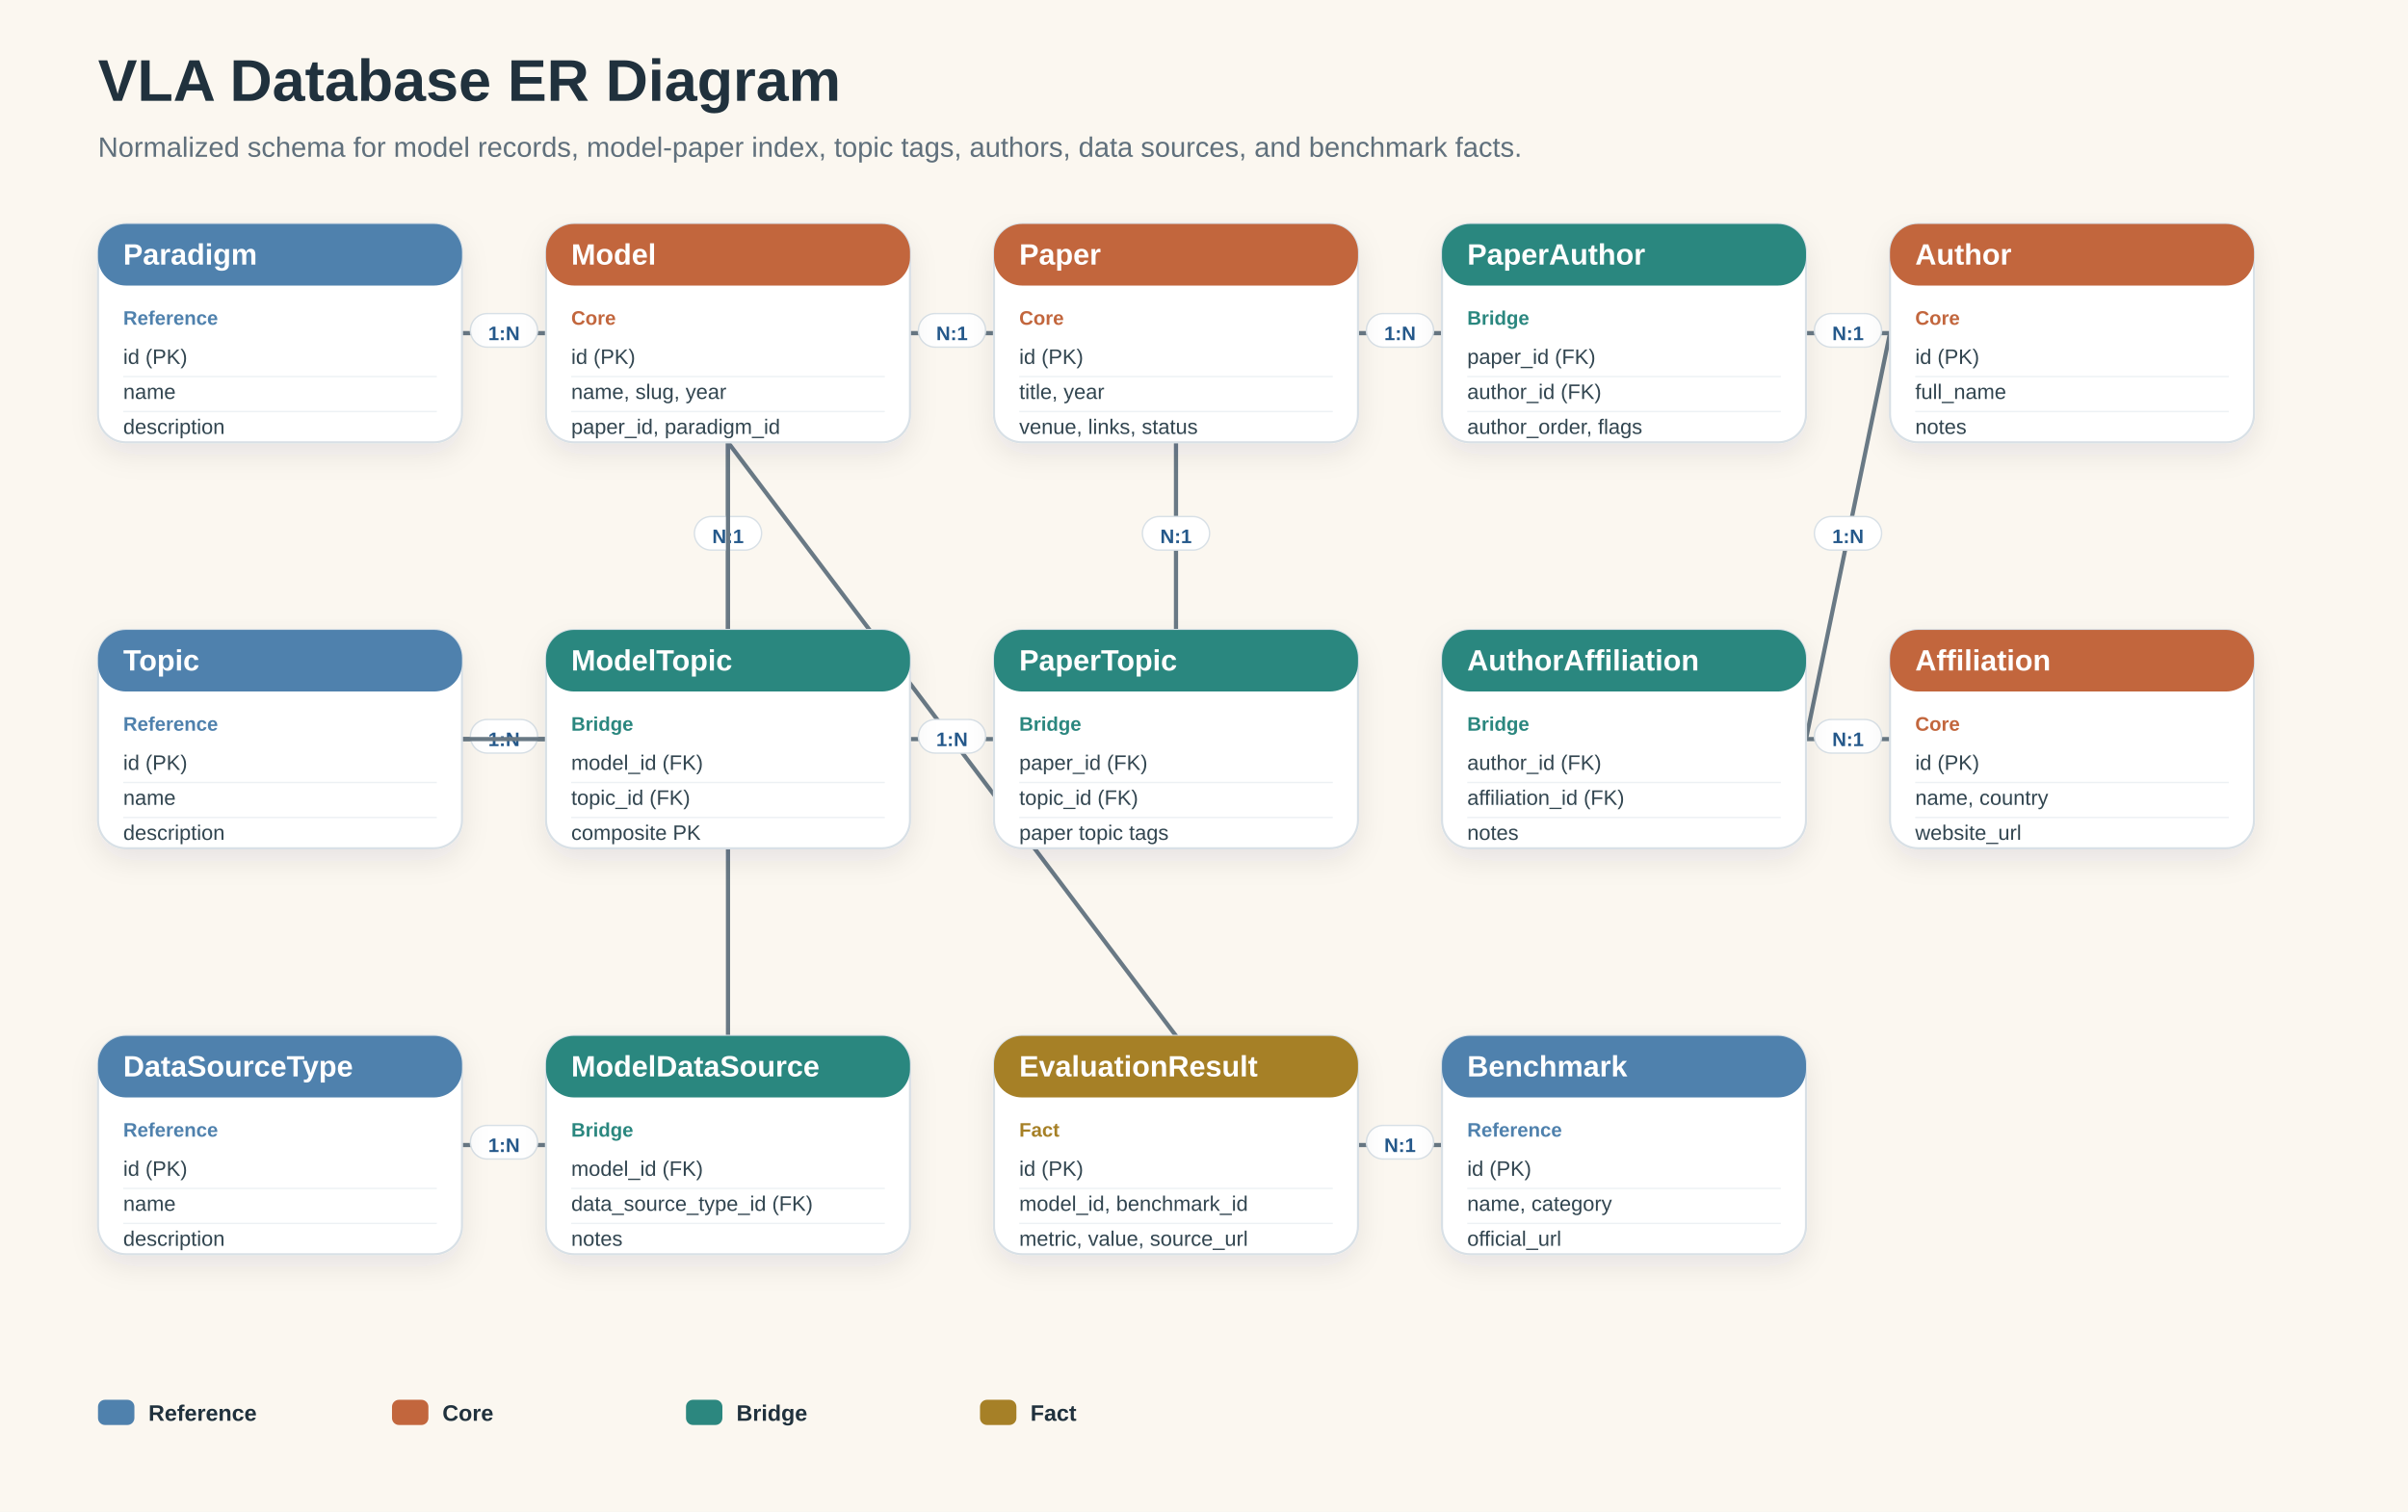
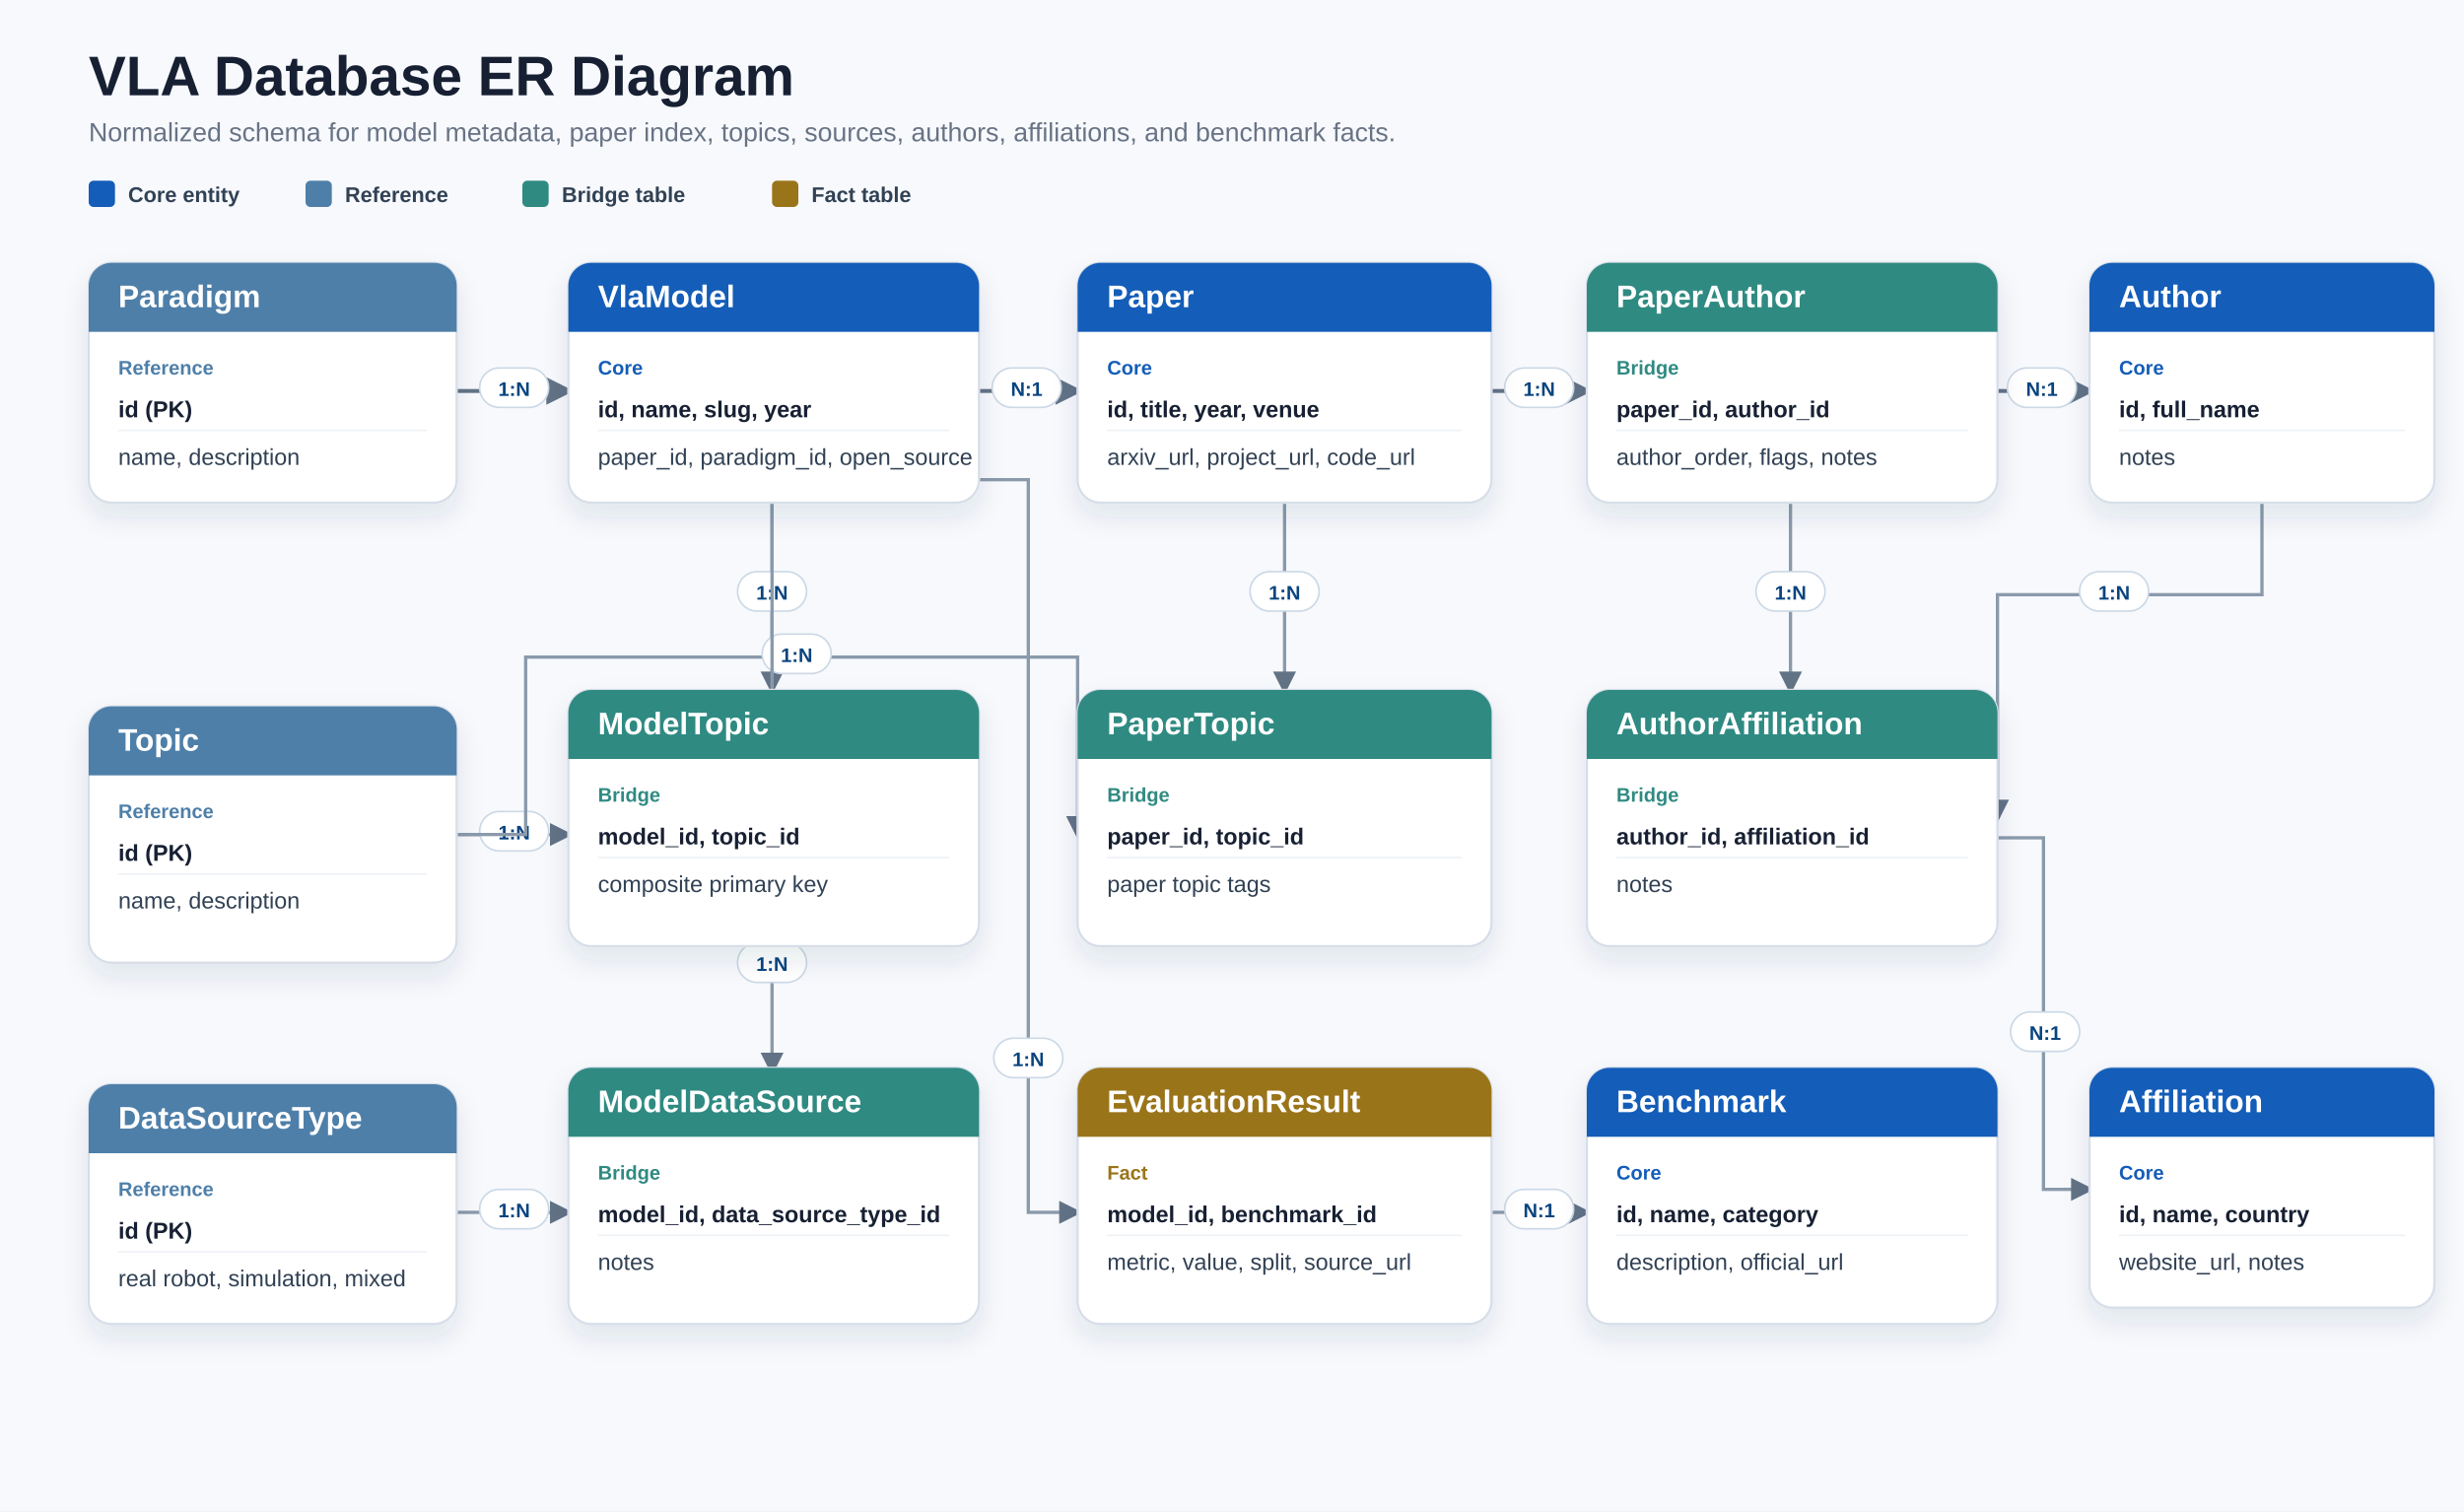
- <svg xmlns="http://www.w3.org/2000/svg" viewBox="0 0 1720 1080" role="img" aria-labelledby="title desc">
+ <svg xmlns="http://www.w3.org/2000/svg" viewBox="0 0 1500 920" role="img" aria-labelledby="title desc">
  <defs>
-     <filter id="shadow" x="-10%" y="-10%" width="130%" height="130%">
-       <feDropShadow dx="0" dy="8" stdDeviation="10" flood-color="#202b33" flood-opacity="0.08" />
+     <filter id="cardShadow" x="-12%" y="-12%" width="124%" height="132%">
+       <feDropShadow dx="0" dy="8" stdDeviation="8" flood-color="#24324e" flood-opacity="0.10" />
    </filter>
+     <marker id="arrow" viewBox="0 0 10 10" refX="8" refY="5" markerWidth="7" markerHeight="7" orient="auto-start-reverse">
+       <path d="M 0 0 L 10 5 L 0 10 z" fill="#627386" />
+     </marker>
+     <style>
+       .bg { fill: #f7f9fc; }
+       .title { font: 800 34px "Segoe UI", Arial, sans-serif; fill: #172033; }
+       .subtitle { font: 16px "Segoe UI", Arial, sans-serif; fill: #687385; }
+       .card { fill: #fff; stroke: #d7dee8; stroke-width: 1.4; filter: url(#cardShadow); }
+       .header-core { fill: #145db8; }
+       .header-ref { fill: #4e7fa9; }
+       .header-bridge { fill: #2f8a82; }
+       .header-fact { fill: #9a7419; }
+       .card-title { font: 800 19px "Segoe UI", Arial, sans-serif; fill: #fff; }
+       .card-role { font: 800 12px "Segoe UI", Arial, sans-serif; text-transform: uppercase; }
+       .role-core { fill: #145db8; }
+       .role-ref { fill: #4e7fa9; }
+       .role-bridge { fill: #2f8a82; }
+       .role-fact { fill: #9a7419; }
+       .field { font: 14px "Segoe UI", Arial, sans-serif; fill: #314154; }
+       .field-strong { font: 700 14px "Segoe UI", Arial, sans-serif; fill: #172033; }
+       .rule { stroke: #edf1f5; stroke-width: 1; }
+       .rel { fill: none; stroke: #627386; stroke-width: 2.4; marker-end: url(#arrow); }
+       .rel-soft { fill: none; stroke: #8a9aab; stroke-width: 2; marker-end: url(#arrow); }
+       .chip { fill: #fff; stroke: #cbd8e6; stroke-width: 1; }
+       .chip-text { font: 800 12px "Segoe UI", Arial, sans-serif; fill: #08447f; }
+       .legend-text { font: 700 13px "Segoe UI", Arial, sans-serif; fill: #314154; }
+     </style>
  </defs>
-   <rect width="1720" height="1080" fill="#fbf7f0" />
-   <text x="70" y="72" font-family="Segoe UI, Arial, sans-serif" font-size="42" font-weight="800" fill="#20313d">VLA Database ER Diagram</text>
-   <text x="70" y="112" font-family="Segoe UI, Arial, sans-serif" font-size="20" fill="#60707c">Normalized schema for model records, model-paper index, topic tags, authors, data sources, and benchmark facts.</text>
-   <path d="M330,238 L390,238" fill="none" stroke="#697985" stroke-width="3" stroke-linecap="round" />
-   <rect x="336" y="224" width="48" height="24" rx="12" fill="#ffffff" stroke="#d8e0e6" />
-   <text x="360" y="243" text-anchor="middle" font-family="Segoe UI, Arial, sans-serif" font-size="14" font-weight="800" fill="#24588a">1:N</text>
-   <path d="M650,238 L710,238" fill="none" stroke="#697985" stroke-width="3" stroke-linecap="round" />
-   <rect x="656" y="224" width="48" height="24" rx="12" fill="#ffffff" stroke="#d8e0e6" />
-   <text x="680" y="243" text-anchor="middle" font-family="Segoe UI, Arial, sans-serif" font-size="14" font-weight="800" fill="#24588a">N:1</text>
-   <path d="M970,238 L1030,238" fill="none" stroke="#697985" stroke-width="3" stroke-linecap="round" />
-   <rect x="976" y="224" width="48" height="24" rx="12" fill="#ffffff" stroke="#d8e0e6" />
-   <text x="1000" y="243" text-anchor="middle" font-family="Segoe UI, Arial, sans-serif" font-size="14" font-weight="800" fill="#24588a">1:N</text>
-   <path d="M1290,238 L1350,238" fill="none" stroke="#697985" stroke-width="3" stroke-linecap="round" />
-   <rect x="1296" y="224" width="48" height="24" rx="12" fill="#ffffff" stroke="#d8e0e6" />
-   <text x="1320" y="243" text-anchor="middle" font-family="Segoe UI, Arial, sans-serif" font-size="14" font-weight="800" fill="#24588a">N:1</text>
-   <path d="M1350,238 L1290,528" fill="none" stroke="#697985" stroke-width="3" stroke-linecap="round" />
-   <rect x="1296" y="369" width="48" height="24" rx="12" fill="#ffffff" stroke="#d8e0e6" />
-   <text x="1320" y="388" text-anchor="middle" font-family="Segoe UI, Arial, sans-serif" font-size="14" font-weight="800" fill="#24588a">1:N</text>
-   <path d="M1290,528 L1350,528" fill="none" stroke="#697985" stroke-width="3" stroke-linecap="round" />
-   <rect x="1296" y="514" width="48" height="24" rx="12" fill="#ffffff" stroke="#d8e0e6" />
-   <text x="1320" y="533" text-anchor="middle" font-family="Segoe UI, Arial, sans-serif" font-size="14" font-weight="800" fill="#24588a">N:1</text>
-   <path d="M330,528 L390,528" fill="none" stroke="#697985" stroke-width="3" stroke-linecap="round" />
-   <rect x="336" y="514" width="48" height="24" rx="12" fill="#ffffff" stroke="#d8e0e6" />
-   <text x="360" y="533" text-anchor="middle" font-family="Segoe UI, Arial, sans-serif" font-size="14" font-weight="800" fill="#24588a">1:N</text>
-   <path d="M520,450 L520,316" fill="none" stroke="#697985" stroke-width="3" stroke-linecap="round" />
-   <rect x="496" y="369" width="48" height="24" rx="12" fill="#ffffff" stroke="#d8e0e6" />
-   <text x="520" y="388" text-anchor="middle" font-family="Segoe UI, Arial, sans-serif" font-size="14" font-weight="800" fill="#24588a">N:1</text>
-   <path d="M330,528 L710,528" fill="none" stroke="#697985" stroke-width="3" stroke-linecap="round" />
-   <rect x="496" y="514" width="48" height="24" rx="12" fill="#ffffff" stroke="#d8e0e6" />
-   <text x="520" y="533" text-anchor="middle" font-family="Segoe UI, Arial, sans-serif" font-size="14" font-weight="800" fill="#24588a">1:N</text>
-   <path d="M840,450 L840,316" fill="none" stroke="#697985" stroke-width="3" stroke-linecap="round" />
-   <rect x="816" y="369" width="48" height="24" rx="12" fill="#ffffff" stroke="#d8e0e6" />
-   <text x="840" y="388" text-anchor="middle" font-family="Segoe UI, Arial, sans-serif" font-size="14" font-weight="800" fill="#24588a">N:1</text>
-   <path d="M330,818 L390,818" fill="none" stroke="#697985" stroke-width="3" stroke-linecap="round" />
-   <rect x="336" y="804" width="48" height="24" rx="12" fill="#ffffff" stroke="#d8e0e6" />
-   <text x="360" y="823" text-anchor="middle" font-family="Segoe UI, Arial, sans-serif" font-size="14" font-weight="800" fill="#24588a">1:N</text>
-   <path d="M520,740 L520,316" fill="none" stroke="#697985" stroke-width="3" stroke-linecap="round" />
-   <rect x="496" y="514" width="48" height="24" rx="12" fill="#ffffff" stroke="#d8e0e6" />
-   <text x="520" y="533" text-anchor="middle" font-family="Segoe UI, Arial, sans-serif" font-size="14" font-weight="800" fill="#24588a">N:1</text>
-   <path d="M520,316 L840,740" fill="none" stroke="#697985" stroke-width="3" stroke-linecap="round" />
-   <rect x="656" y="514" width="48" height="24" rx="12" fill="#ffffff" stroke="#d8e0e6" />
-   <text x="680" y="533" text-anchor="middle" font-family="Segoe UI, Arial, sans-serif" font-size="14" font-weight="800" fill="#24588a">1:N</text>
-   <path d="M970,818 L1030,818" fill="none" stroke="#697985" stroke-width="3" stroke-linecap="round" />
-   <rect x="976" y="804" width="48" height="24" rx="12" fill="#ffffff" stroke="#d8e0e6" />
-   <text x="1000" y="823" text-anchor="middle" font-family="Segoe UI, Arial, sans-serif" font-size="14" font-weight="800" fill="#24588a">N:1</text>
-   <g filter="url(#shadow)">
-     <rect x="70" y="160" width="260" height="156" rx="20" fill="#ffffff" stroke="#d8e0e6" stroke-width="1.5" />
-     <rect x="70" y="160" width="260" height="44" rx="20" fill="#4f81ad" />
-     <text x="88" y="189" font-family="Segoe UI, Arial, sans-serif" font-size="21" font-weight="800" fill="#ffffff">Paradigm</text>
-     <text x="88" y="232" font-family="Segoe UI, Arial, sans-serif" font-size="14" font-weight="800" fill="#4f81ad">Reference</text>
-     <text x="88" y="260" font-family="Segoe UI, Arial, sans-serif" font-size="15" fill="#314550">id (PK)</text>
-     <line x1="88" y1="269" x2="312" y2="269" stroke="#edf1f4" />
-     <text x="88" y="285" font-family="Segoe UI, Arial, sans-serif" font-size="15" fill="#314550">name</text>
-     <line x1="88" y1="294" x2="312" y2="294" stroke="#edf1f4" />
-     <text x="88" y="310" font-family="Segoe UI, Arial, sans-serif" font-size="15" fill="#314550">description</text>
-   </g>
-   <g filter="url(#shadow)">
-     <rect x="390" y="160" width="260" height="156" rx="20" fill="#ffffff" stroke="#d8e0e6" stroke-width="1.5" />
-     <rect x="390" y="160" width="260" height="44" rx="20" fill="#c2663d" />
-     <text x="408" y="189" font-family="Segoe UI, Arial, sans-serif" font-size="21" font-weight="800" fill="#ffffff">Model</text>
-     <text x="408" y="232" font-family="Segoe UI, Arial, sans-serif" font-size="14" font-weight="800" fill="#c2663d">Core</text>
-     <text x="408" y="260" font-family="Segoe UI, Arial, sans-serif" font-size="15" fill="#314550">id (PK)</text>
-     <line x1="408" y1="269" x2="632" y2="269" stroke="#edf1f4" />
-     <text x="408" y="285" font-family="Segoe UI, Arial, sans-serif" font-size="15" fill="#314550">name, slug, year</text>
-     <line x1="408" y1="294" x2="632" y2="294" stroke="#edf1f4" />
-     <text x="408" y="310" font-family="Segoe UI, Arial, sans-serif" font-size="15" fill="#314550">paper_id, paradigm_id</text>
-   </g>
-   <g filter="url(#shadow)">
-     <rect x="710" y="160" width="260" height="156" rx="20" fill="#ffffff" stroke="#d8e0e6" stroke-width="1.5" />
-     <rect x="710" y="160" width="260" height="44" rx="20" fill="#c2663d" />
-     <text x="728" y="189" font-family="Segoe UI, Arial, sans-serif" font-size="21" font-weight="800" fill="#ffffff">Paper</text>
-     <text x="728" y="232" font-family="Segoe UI, Arial, sans-serif" font-size="14" font-weight="800" fill="#c2663d">Core</text>
-     <text x="728" y="260" font-family="Segoe UI, Arial, sans-serif" font-size="15" fill="#314550">id (PK)</text>
-     <line x1="728" y1="269" x2="952" y2="269" stroke="#edf1f4" />
-     <text x="728" y="285" font-family="Segoe UI, Arial, sans-serif" font-size="15" fill="#314550">title, year</text>
-     <line x1="728" y1="294" x2="952" y2="294" stroke="#edf1f4" />
-     <text x="728" y="310" font-family="Segoe UI, Arial, sans-serif" font-size="15" fill="#314550">venue, links, status</text>
-   </g>
-   <g filter="url(#shadow)">
-     <rect x="1030" y="160" width="260" height="156" rx="20" fill="#ffffff" stroke="#d8e0e6" stroke-width="1.5" />
-     <rect x="1030" y="160" width="260" height="44" rx="20" fill="#2c877f" />
-     <text x="1048" y="189" font-family="Segoe UI, Arial, sans-serif" font-size="21" font-weight="800" fill="#ffffff">PaperAuthor</text>
-     <text x="1048" y="232" font-family="Segoe UI, Arial, sans-serif" font-size="14" font-weight="800" fill="#2c877f">Bridge</text>
-     <text x="1048" y="260" font-family="Segoe UI, Arial, sans-serif" font-size="15" fill="#314550">paper_id (FK)</text>
-     <line x1="1048" y1="269" x2="1272" y2="269" stroke="#edf1f4" />
-     <text x="1048" y="285" font-family="Segoe UI, Arial, sans-serif" font-size="15" fill="#314550">author_id (FK)</text>
-     <line x1="1048" y1="294" x2="1272" y2="294" stroke="#edf1f4" />
-     <text x="1048" y="310" font-family="Segoe UI, Arial, sans-serif" font-size="15" fill="#314550">author_order, flags</text>
-   </g>
-   <g filter="url(#shadow)">
-     <rect x="1350" y="160" width="260" height="156" rx="20" fill="#ffffff" stroke="#d8e0e6" stroke-width="1.5" />
-     <rect x="1350" y="160" width="260" height="44" rx="20" fill="#c2663d" />
-     <text x="1368" y="189" font-family="Segoe UI, Arial, sans-serif" font-size="21" font-weight="800" fill="#ffffff">Author</text>
-     <text x="1368" y="232" font-family="Segoe UI, Arial, sans-serif" font-size="14" font-weight="800" fill="#c2663d">Core</text>
-     <text x="1368" y="260" font-family="Segoe UI, Arial, sans-serif" font-size="15" fill="#314550">id (PK)</text>
-     <line x1="1368" y1="269" x2="1592" y2="269" stroke="#edf1f4" />
-     <text x="1368" y="285" font-family="Segoe UI, Arial, sans-serif" font-size="15" fill="#314550">full_name</text>
-     <line x1="1368" y1="294" x2="1592" y2="294" stroke="#edf1f4" />
-     <text x="1368" y="310" font-family="Segoe UI, Arial, sans-serif" font-size="15" fill="#314550">notes</text>
-   </g>
-   <g filter="url(#shadow)">
-     <rect x="70" y="450" width="260" height="156" rx="20" fill="#ffffff" stroke="#d8e0e6" stroke-width="1.5" />
-     <rect x="70" y="450" width="260" height="44" rx="20" fill="#4f81ad" />
-     <text x="88" y="479" font-family="Segoe UI, Arial, sans-serif" font-size="21" font-weight="800" fill="#ffffff">Topic</text>
-     <text x="88" y="522" font-family="Segoe UI, Arial, sans-serif" font-size="14" font-weight="800" fill="#4f81ad">Reference</text>
-     <text x="88" y="550" font-family="Segoe UI, Arial, sans-serif" font-size="15" fill="#314550">id (PK)</text>
-     <line x1="88" y1="559" x2="312" y2="559" stroke="#edf1f4" />
-     <text x="88" y="575" font-family="Segoe UI, Arial, sans-serif" font-size="15" fill="#314550">name</text>
-     <line x1="88" y1="584" x2="312" y2="584" stroke="#edf1f4" />
-     <text x="88" y="600" font-family="Segoe UI, Arial, sans-serif" font-size="15" fill="#314550">description</text>
-   </g>
-   <g filter="url(#shadow)">
-     <rect x="390" y="450" width="260" height="156" rx="20" fill="#ffffff" stroke="#d8e0e6" stroke-width="1.5" />
-     <rect x="390" y="450" width="260" height="44" rx="20" fill="#2c877f" />
-     <text x="408" y="479" font-family="Segoe UI, Arial, sans-serif" font-size="21" font-weight="800" fill="#ffffff">ModelTopic</text>
-     <text x="408" y="522" font-family="Segoe UI, Arial, sans-serif" font-size="14" font-weight="800" fill="#2c877f">Bridge</text>
-     <text x="408" y="550" font-family="Segoe UI, Arial, sans-serif" font-size="15" fill="#314550">model_id (FK)</text>
-     <line x1="408" y1="559" x2="632" y2="559" stroke="#edf1f4" />
-     <text x="408" y="575" font-family="Segoe UI, Arial, sans-serif" font-size="15" fill="#314550">topic_id (FK)</text>
-     <line x1="408" y1="584" x2="632" y2="584" stroke="#edf1f4" />
-     <text x="408" y="600" font-family="Segoe UI, Arial, sans-serif" font-size="15" fill="#314550">composite PK</text>
-   </g>
-   <g filter="url(#shadow)">
-     <rect x="710" y="450" width="260" height="156" rx="20" fill="#ffffff" stroke="#d8e0e6" stroke-width="1.5" />
-     <rect x="710" y="450" width="260" height="44" rx="20" fill="#2c877f" />
-     <text x="728" y="479" font-family="Segoe UI, Arial, sans-serif" font-size="21" font-weight="800" fill="#ffffff">PaperTopic</text>
-     <text x="728" y="522" font-family="Segoe UI, Arial, sans-serif" font-size="14" font-weight="800" fill="#2c877f">Bridge</text>
-     <text x="728" y="550" font-family="Segoe UI, Arial, sans-serif" font-size="15" fill="#314550">paper_id (FK)</text>
-     <line x1="728" y1="559" x2="952" y2="559" stroke="#edf1f4" />
-     <text x="728" y="575" font-family="Segoe UI, Arial, sans-serif" font-size="15" fill="#314550">topic_id (FK)</text>
-     <line x1="728" y1="584" x2="952" y2="584" stroke="#edf1f4" />
-     <text x="728" y="600" font-family="Segoe UI, Arial, sans-serif" font-size="15" fill="#314550">paper topic tags</text>
-   </g>
-   <g filter="url(#shadow)">
-     <rect x="1030" y="450" width="260" height="156" rx="20" fill="#ffffff" stroke="#d8e0e6" stroke-width="1.5" />
-     <rect x="1030" y="450" width="260" height="44" rx="20" fill="#2c877f" />
-     <text x="1048" y="479" font-family="Segoe UI, Arial, sans-serif" font-size="21" font-weight="800" fill="#ffffff">AuthorAffiliation</text>
-     <text x="1048" y="522" font-family="Segoe UI, Arial, sans-serif" font-size="14" font-weight="800" fill="#2c877f">Bridge</text>
-     <text x="1048" y="550" font-family="Segoe UI, Arial, sans-serif" font-size="15" fill="#314550">author_id (FK)</text>
-     <line x1="1048" y1="559" x2="1272" y2="559" stroke="#edf1f4" />
-     <text x="1048" y="575" font-family="Segoe UI, Arial, sans-serif" font-size="15" fill="#314550">affiliation_id (FK)</text>
-     <line x1="1048" y1="584" x2="1272" y2="584" stroke="#edf1f4" />
-     <text x="1048" y="600" font-family="Segoe UI, Arial, sans-serif" font-size="15" fill="#314550">notes</text>
-   </g>
-   <g filter="url(#shadow)">
-     <rect x="1350" y="450" width="260" height="156" rx="20" fill="#ffffff" stroke="#d8e0e6" stroke-width="1.5" />
-     <rect x="1350" y="450" width="260" height="44" rx="20" fill="#c2663d" />
-     <text x="1368" y="479" font-family="Segoe UI, Arial, sans-serif" font-size="21" font-weight="800" fill="#ffffff">Affiliation</text>
-     <text x="1368" y="522" font-family="Segoe UI, Arial, sans-serif" font-size="14" font-weight="800" fill="#c2663d">Core</text>
-     <text x="1368" y="550" font-family="Segoe UI, Arial, sans-serif" font-size="15" fill="#314550">id (PK)</text>
-     <line x1="1368" y1="559" x2="1592" y2="559" stroke="#edf1f4" />
-     <text x="1368" y="575" font-family="Segoe UI, Arial, sans-serif" font-size="15" fill="#314550">name, country</text>
-     <line x1="1368" y1="584" x2="1592" y2="584" stroke="#edf1f4" />
-     <text x="1368" y="600" font-family="Segoe UI, Arial, sans-serif" font-size="15" fill="#314550">website_url</text>
-   </g>
-   <g filter="url(#shadow)">
-     <rect x="70" y="740" width="260" height="156" rx="20" fill="#ffffff" stroke="#d8e0e6" stroke-width="1.5" />
-     <rect x="70" y="740" width="260" height="44" rx="20" fill="#4f81ad" />
-     <text x="88" y="769" font-family="Segoe UI, Arial, sans-serif" font-size="21" font-weight="800" fill="#ffffff">DataSourceType</text>
-     <text x="88" y="812" font-family="Segoe UI, Arial, sans-serif" font-size="14" font-weight="800" fill="#4f81ad">Reference</text>
-     <text x="88" y="840" font-family="Segoe UI, Arial, sans-serif" font-size="15" fill="#314550">id (PK)</text>
-     <line x1="88" y1="849" x2="312" y2="849" stroke="#edf1f4" />
-     <text x="88" y="865" font-family="Segoe UI, Arial, sans-serif" font-size="15" fill="#314550">name</text>
-     <line x1="88" y1="874" x2="312" y2="874" stroke="#edf1f4" />
-     <text x="88" y="890" font-family="Segoe UI, Arial, sans-serif" font-size="15" fill="#314550">description</text>
-   </g>
-   <g filter="url(#shadow)">
-     <rect x="390" y="740" width="260" height="156" rx="20" fill="#ffffff" stroke="#d8e0e6" stroke-width="1.5" />
-     <rect x="390" y="740" width="260" height="44" rx="20" fill="#2c877f" />
-     <text x="408" y="769" font-family="Segoe UI, Arial, sans-serif" font-size="21" font-weight="800" fill="#ffffff">ModelDataSource</text>
-     <text x="408" y="812" font-family="Segoe UI, Arial, sans-serif" font-size="14" font-weight="800" fill="#2c877f">Bridge</text>
-     <text x="408" y="840" font-family="Segoe UI, Arial, sans-serif" font-size="15" fill="#314550">model_id (FK)</text>
-     <line x1="408" y1="849" x2="632" y2="849" stroke="#edf1f4" />
-     <text x="408" y="865" font-family="Segoe UI, Arial, sans-serif" font-size="15" fill="#314550">data_source_type_id (FK)</text>
-     <line x1="408" y1="874" x2="632" y2="874" stroke="#edf1f4" />
-     <text x="408" y="890" font-family="Segoe UI, Arial, sans-serif" font-size="15" fill="#314550">notes</text>
-   </g>
-   <g filter="url(#shadow)">
-     <rect x="710" y="740" width="260" height="156" rx="20" fill="#ffffff" stroke="#d8e0e6" stroke-width="1.5" />
-     <rect x="710" y="740" width="260" height="44" rx="20" fill="#a68027" />
-     <text x="728" y="769" font-family="Segoe UI, Arial, sans-serif" font-size="21" font-weight="800" fill="#ffffff">EvaluationResult</text>
-     <text x="728" y="812" font-family="Segoe UI, Arial, sans-serif" font-size="14" font-weight="800" fill="#a68027">Fact</text>
-     <text x="728" y="840" font-family="Segoe UI, Arial, sans-serif" font-size="15" fill="#314550">id (PK)</text>
-     <line x1="728" y1="849" x2="952" y2="849" stroke="#edf1f4" />
-     <text x="728" y="865" font-family="Segoe UI, Arial, sans-serif" font-size="15" fill="#314550">model_id, benchmark_id</text>
-     <line x1="728" y1="874" x2="952" y2="874" stroke="#edf1f4" />
-     <text x="728" y="890" font-family="Segoe UI, Arial, sans-serif" font-size="15" fill="#314550">metric, value, source_url</text>
-   </g>
-   <g filter="url(#shadow)">
-     <rect x="1030" y="740" width="260" height="156" rx="20" fill="#ffffff" stroke="#d8e0e6" stroke-width="1.5" />
-     <rect x="1030" y="740" width="260" height="44" rx="20" fill="#4f81ad" />
-     <text x="1048" y="769" font-family="Segoe UI, Arial, sans-serif" font-size="21" font-weight="800" fill="#ffffff">Benchmark</text>
-     <text x="1048" y="812" font-family="Segoe UI, Arial, sans-serif" font-size="14" font-weight="800" fill="#4f81ad">Reference</text>
-     <text x="1048" y="840" font-family="Segoe UI, Arial, sans-serif" font-size="15" fill="#314550">id (PK)</text>
-     <line x1="1048" y1="849" x2="1272" y2="849" stroke="#edf1f4" />
-     <text x="1048" y="865" font-family="Segoe UI, Arial, sans-serif" font-size="15" fill="#314550">name, category</text>
-     <line x1="1048" y1="874" x2="1272" y2="874" stroke="#edf1f4" />
-     <text x="1048" y="890" font-family="Segoe UI, Arial, sans-serif" font-size="15" fill="#314550">official_url</text>
-   </g>
-   <rect x="70" y="1000" width="26" height="18" rx="5" fill="#4f81ad" />
-   <text x="106" y="1015" font-family="Segoe UI, Arial, sans-serif" font-size="16" font-weight="700" fill="#20313d">Reference</text>
-   <rect x="280" y="1000" width="26" height="18" rx="5" fill="#c2663d" />
-   <text x="316" y="1015" font-family="Segoe UI, Arial, sans-serif" font-size="16" font-weight="700" fill="#20313d">Core</text>
-   <rect x="490" y="1000" width="26" height="18" rx="5" fill="#2c877f" />
-   <text x="526" y="1015" font-family="Segoe UI, Arial, sans-serif" font-size="16" font-weight="700" fill="#20313d">Bridge</text>
-   <rect x="700" y="1000" width="26" height="18" rx="5" fill="#a68027" />
-   <text x="736" y="1015" font-family="Segoe UI, Arial, sans-serif" font-size="16" font-weight="700" fill="#20313d">Fact</text>
+   <rect class="bg" width="1500" height="920" rx="0" />
+   <text class="title" x="54" y="58">VLA Database ER Diagram</text>
+   <text class="subtitle" x="54" y="86">Normalized schema for model metadata, paper index, topics, sources, authors, affiliations, and benchmark facts.</text>
+   <g transform="translate(54,110)">
+     <rect x="0" y="0" width="16" height="16" rx="3" fill="#145db8" />
+     <text class="legend-text" x="24" y="13">Core entity</text>
+     <rect x="132" y="0" width="16" height="16" rx="3" fill="#4e7fa9" />
+     <text class="legend-text" x="156" y="13">Reference</text>
+     <rect x="264" y="0" width="16" height="16" rx="3" fill="#2f8a82" />
+     <text class="legend-text" x="288" y="13">Bridge table</text>
+     <rect x="416" y="0" width="16" height="16" rx="3" fill="#9a7419" />
+     <text class="legend-text" x="440" y="13">Fact table</text>
+   </g>
+   <path class="rel" d="M 278 238 H 346" />
+   <rect class="chip" x="292" y="224" width="42" height="24" rx="12" />
+   <text class="chip-text" x="313" y="241" text-anchor="middle">1:N</text>
+   <path class="rel" d="M 596 238 H 656" />
+   <rect class="chip" x="604" y="224" width="42" height="24" rx="12" />
+   <text class="chip-text" x="625" y="241" text-anchor="middle">N:1</text>
+   <path class="rel" d="M 908 238 H 966" />
+   <rect class="chip" x="916" y="224" width="42" height="24" rx="12" />
+   <text class="chip-text" x="937" y="241" text-anchor="middle">1:N</text>
+   <path class="rel" d="M 1216 238 H 1272" />
+   <rect class="chip" x="1222" y="224" width="42" height="24" rx="12" />
+   <text class="chip-text" x="1243" y="241" text-anchor="middle">N:1</text>
+   <path class="rel-soft" d="M 470 306 V 420" />
+   <rect class="chip" x="449" y="348" width="42" height="24" rx="12" />
+   <text class="chip-text" x="470" y="365" text-anchor="middle">1:N</text>
+   <path class="rel-soft" d="M 278 508 H 346" />
+   <rect class="chip" x="292" y="494" width="42" height="24" rx="12" />
+   <text class="chip-text" x="313" y="511" text-anchor="middle">1:N</text>
+   <path class="rel-soft" d="M 782 306 V 420" />
+   <rect class="chip" x="761" y="348" width="42" height="24" rx="12" />
+   <text class="chip-text" x="782" y="365" text-anchor="middle">1:N</text>
+   <path class="rel-soft" d="M 278 508 H 320 V 400 H 656 V 508" />
+   <rect class="chip" x="464" y="386" width="42" height="24" rx="12" />
+   <text class="chip-text" x="485" y="403" text-anchor="middle">1:N</text>
+   <path class="rel-soft" d="M 470 306 V 652" />
+   <rect class="chip" x="449" y="574" width="42" height="24" rx="12" />
+   <text class="chip-text" x="470" y="591" text-anchor="middle">1:N</text>
+   <path class="rel-soft" d="M 278 738 H 346" />
+   <rect class="chip" x="292" y="724" width="42" height="24" rx="12" />
+   <text class="chip-text" x="313" y="741" text-anchor="middle">1:N</text>
+   <path class="rel-soft" d="M 596 292 H 626 V 738 H 656" />
+   <rect class="chip" x="605" y="632" width="42" height="24" rx="12" />
+   <text class="chip-text" x="626" y="649" text-anchor="middle">1:N</text>
+   <path class="rel-soft" d="M 908 738 H 966" />
+   <rect class="chip" x="916" y="724" width="42" height="24" rx="12" />
+   <text class="chip-text" x="937" y="741" text-anchor="middle">N:1</text>
+   <path class="rel-soft" d="M 1090 306 V 420" />
+   <rect class="chip" x="1069" y="348" width="42" height="24" rx="12" />
+   <text class="chip-text" x="1090" y="365" text-anchor="middle">1:N</text>
+   <path class="rel-soft" d="M 1377 306 V 362 H 1216 V 498" />
+   <rect class="chip" x="1266" y="348" width="42" height="24" rx="12" />
+   <text class="chip-text" x="1287" y="365" text-anchor="middle">1:N</text>
+   <path class="rel-soft" d="M 1216 510 H 1244 V 724 H 1272" />
+   <rect class="chip" x="1224" y="616" width="42" height="24" rx="12" />
+   <text class="chip-text" x="1245" y="633" text-anchor="middle">N:1</text>
+   <g transform="translate(54,160)">
+     <rect class="card" width="224" height="146" rx="14" />
+     <path class="header-ref" d="M14 0 H210 A14 14 0 0 1 224 14 V42 H0 V14 A14 14 0 0 1 14 0 Z" />
+     <text class="card-title" x="18" y="27">Paradigm</text>
+     <text class="card-role role-ref" x="18" y="68">Reference</text>
+     <text class="field-strong" x="18" y="94">id (PK)</text>
+     <line class="rule" x1="18" y1="102" x2="206" y2="102" />
+     <text class="field" x="18" y="123">name, description</text>
+   </g>
+   <g transform="translate(346,160)">
+     <rect class="card" width="250" height="146" rx="14" />
+     <path class="header-core" d="M14 0 H236 A14 14 0 0 1 250 14 V42 H0 V14 A14 14 0 0 1 14 0 Z" />
+     <text class="card-title" x="18" y="27">VlaModel</text>
+     <text class="card-role role-core" x="18" y="68">Core</text>
+     <text class="field-strong" x="18" y="94">id, name, slug, year</text>
+     <line class="rule" x1="18" y1="102" x2="232" y2="102" />
+     <text class="field" x="18" y="123">paper_id, paradigm_id, open_source</text>
+   </g>
+   <g transform="translate(656,160)">
+     <rect class="card" width="252" height="146" rx="14" />
+     <path class="header-core" d="M14 0 H238 A14 14 0 0 1 252 14 V42 H0 V14 A14 14 0 0 1 14 0 Z" />
+     <text class="card-title" x="18" y="27">Paper</text>
+     <text class="card-role role-core" x="18" y="68">Core</text>
+     <text class="field-strong" x="18" y="94">id, title, year, venue</text>
+     <line class="rule" x1="18" y1="102" x2="234" y2="102" />
+     <text class="field" x="18" y="123">arxiv_url, project_url, code_url</text>
+   </g>
+   <g transform="translate(966,160)">
+     <rect class="card" width="250" height="146" rx="14" />
+     <path class="header-bridge" d="M14 0 H236 A14 14 0 0 1 250 14 V42 H0 V14 A14 14 0 0 1 14 0 Z" />
+     <text class="card-title" x="18" y="27">PaperAuthor</text>
+     <text class="card-role role-bridge" x="18" y="68">Bridge</text>
+     <text class="field-strong" x="18" y="94">paper_id, author_id</text>
+     <line class="rule" x1="18" y1="102" x2="232" y2="102" />
+     <text class="field" x="18" y="123">author_order, flags, notes</text>
+   </g>
+   <g transform="translate(1272,160)">
+     <rect class="card" width="210" height="146" rx="14" />
+     <path class="header-core" d="M14 0 H196 A14 14 0 0 1 210 14 V42 H0 V14 A14 14 0 0 1 14 0 Z" />
+     <text class="card-title" x="18" y="27">Author</text>
+     <text class="card-role role-core" x="18" y="68">Core</text>
+     <text class="field-strong" x="18" y="94">id, full_name</text>
+     <line class="rule" x1="18" y1="102" x2="192" y2="102" />
+     <text class="field" x="18" y="123">notes</text>
+   </g>
+   <g transform="translate(54,430)">
+     <rect class="card" width="224" height="156" rx="14" />
+     <path class="header-ref" d="M14 0 H210 A14 14 0 0 1 224 14 V42 H0 V14 A14 14 0 0 1 14 0 Z" />
+     <text class="card-title" x="18" y="27">Topic</text>
+     <text class="card-role role-ref" x="18" y="68">Reference</text>
+     <text class="field-strong" x="18" y="94">id (PK)</text>
+     <line class="rule" x1="18" y1="102" x2="206" y2="102" />
+     <text class="field" x="18" y="123">name, description</text>
+   </g>
+   <g transform="translate(346,420)">
+     <rect class="card" width="250" height="156" rx="14" />
+     <path class="header-bridge" d="M14 0 H236 A14 14 0 0 1 250 14 V42 H0 V14 A14 14 0 0 1 14 0 Z" />
+     <text class="card-title" x="18" y="27">ModelTopic</text>
+     <text class="card-role role-bridge" x="18" y="68">Bridge</text>
+     <text class="field-strong" x="18" y="94">model_id, topic_id</text>
+     <line class="rule" x1="18" y1="102" x2="232" y2="102" />
+     <text class="field" x="18" y="123">composite primary key</text>
+   </g>
+   <g transform="translate(656,420)">
+     <rect class="card" width="252" height="156" rx="14" />
+     <path class="header-bridge" d="M14 0 H238 A14 14 0 0 1 252 14 V42 H0 V14 A14 14 0 0 1 14 0 Z" />
+     <text class="card-title" x="18" y="27">PaperTopic</text>
+     <text class="card-role role-bridge" x="18" y="68">Bridge</text>
+     <text class="field-strong" x="18" y="94">paper_id, topic_id</text>
+     <line class="rule" x1="18" y1="102" x2="234" y2="102" />
+     <text class="field" x="18" y="123">paper topic tags</text>
+   </g>
+   <g transform="translate(966,420)">
+     <rect class="card" width="250" height="156" rx="14" />
+     <path class="header-bridge" d="M14 0 H236 A14 14 0 0 1 250 14 V42 H0 V14 A14 14 0 0 1 14 0 Z" />
+     <text class="card-title" x="18" y="27">AuthorAffiliation</text>
+     <text class="card-role role-bridge" x="18" y="68">Bridge</text>
+     <text class="field-strong" x="18" y="94">author_id, affiliation_id</text>
+     <line class="rule" x1="18" y1="102" x2="232" y2="102" />
+     <text class="field" x="18" y="123">notes</text>
+   </g>
+   <g transform="translate(1272,650)">
+     <rect class="card" width="210" height="146" rx="14" />
+     <path class="header-core" d="M14 0 H196 A14 14 0 0 1 210 14 V42 H0 V14 A14 14 0 0 1 14 0 Z" />
+     <text class="card-title" x="18" y="27">Affiliation</text>
+     <text class="card-role role-core" x="18" y="68">Core</text>
+     <text class="field-strong" x="18" y="94">id, name, country</text>
+     <line class="rule" x1="18" y1="102" x2="192" y2="102" />
+     <text class="field" x="18" y="123">website_url, notes</text>
+   </g>
+   <g transform="translate(54,660)">
+     <rect class="card" width="224" height="146" rx="14" />
+     <path class="header-ref" d="M14 0 H210 A14 14 0 0 1 224 14 V42 H0 V14 A14 14 0 0 1 14 0 Z" />
+     <text class="card-title" x="18" y="27">DataSourceType</text>
+     <text class="card-role role-ref" x="18" y="68">Reference</text>
+     <text class="field-strong" x="18" y="94">id (PK)</text>
+     <line class="rule" x1="18" y1="102" x2="206" y2="102" />
+     <text class="field" x="18" y="123">real robot, simulation, mixed</text>
+   </g>
+   <g transform="translate(346,650)">
+     <rect class="card" width="250" height="156" rx="14" />
+     <path class="header-bridge" d="M14 0 H236 A14 14 0 0 1 250 14 V42 H0 V14 A14 14 0 0 1 14 0 Z" />
+     <text class="card-title" x="18" y="27">ModelDataSource</text>
+     <text class="card-role role-bridge" x="18" y="68">Bridge</text>
+     <text class="field-strong" x="18" y="94">model_id, data_source_type_id</text>
+     <line class="rule" x1="18" y1="102" x2="232" y2="102" />
+     <text class="field" x="18" y="123">notes</text>
+   </g>
+   <g transform="translate(656,650)">
+     <rect class="card" width="252" height="156" rx="14" />
+     <path class="header-fact" d="M14 0 H238 A14 14 0 0 1 252 14 V42 H0 V14 A14 14 0 0 1 14 0 Z" />
+     <text class="card-title" x="18" y="27">EvaluationResult</text>
+     <text class="card-role role-fact" x="18" y="68">Fact</text>
+     <text class="field-strong" x="18" y="94">model_id, benchmark_id</text>
+     <line class="rule" x1="18" y1="102" x2="234" y2="102" />
+     <text class="field" x="18" y="123">metric, value, split, source_url</text>
+   </g>
+   <g transform="translate(966,650)">
+     <rect class="card" width="250" height="156" rx="14" />
+     <path class="header-core" d="M14 0 H236 A14 14 0 0 1 250 14 V42 H0 V14 A14 14 0 0 1 14 0 Z" />
+     <text class="card-title" x="18" y="27">Benchmark</text>
+     <text class="card-role role-core" x="18" y="68">Core</text>
+     <text class="field-strong" x="18" y="94">id, name, category</text>
+     <line class="rule" x1="18" y1="102" x2="232" y2="102" />
+     <text class="field" x="18" y="123">description, official_url</text>
+   </g>
</svg>
